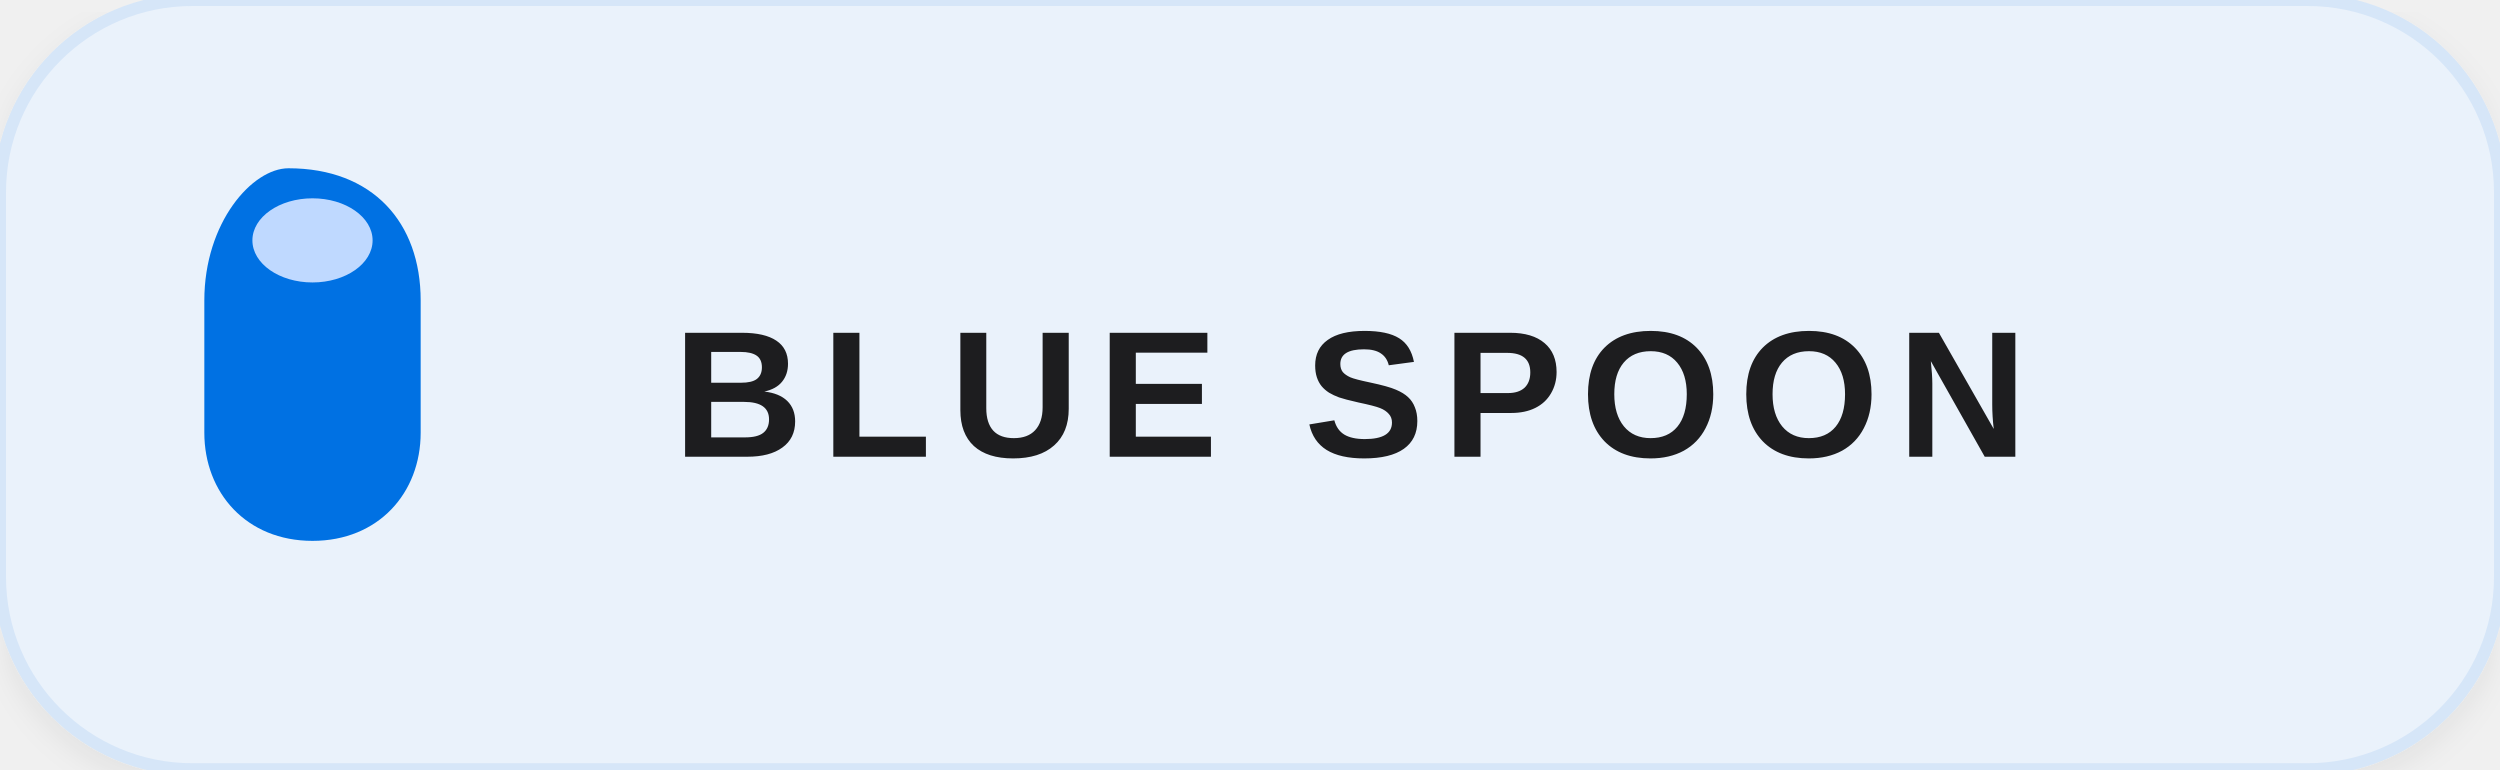
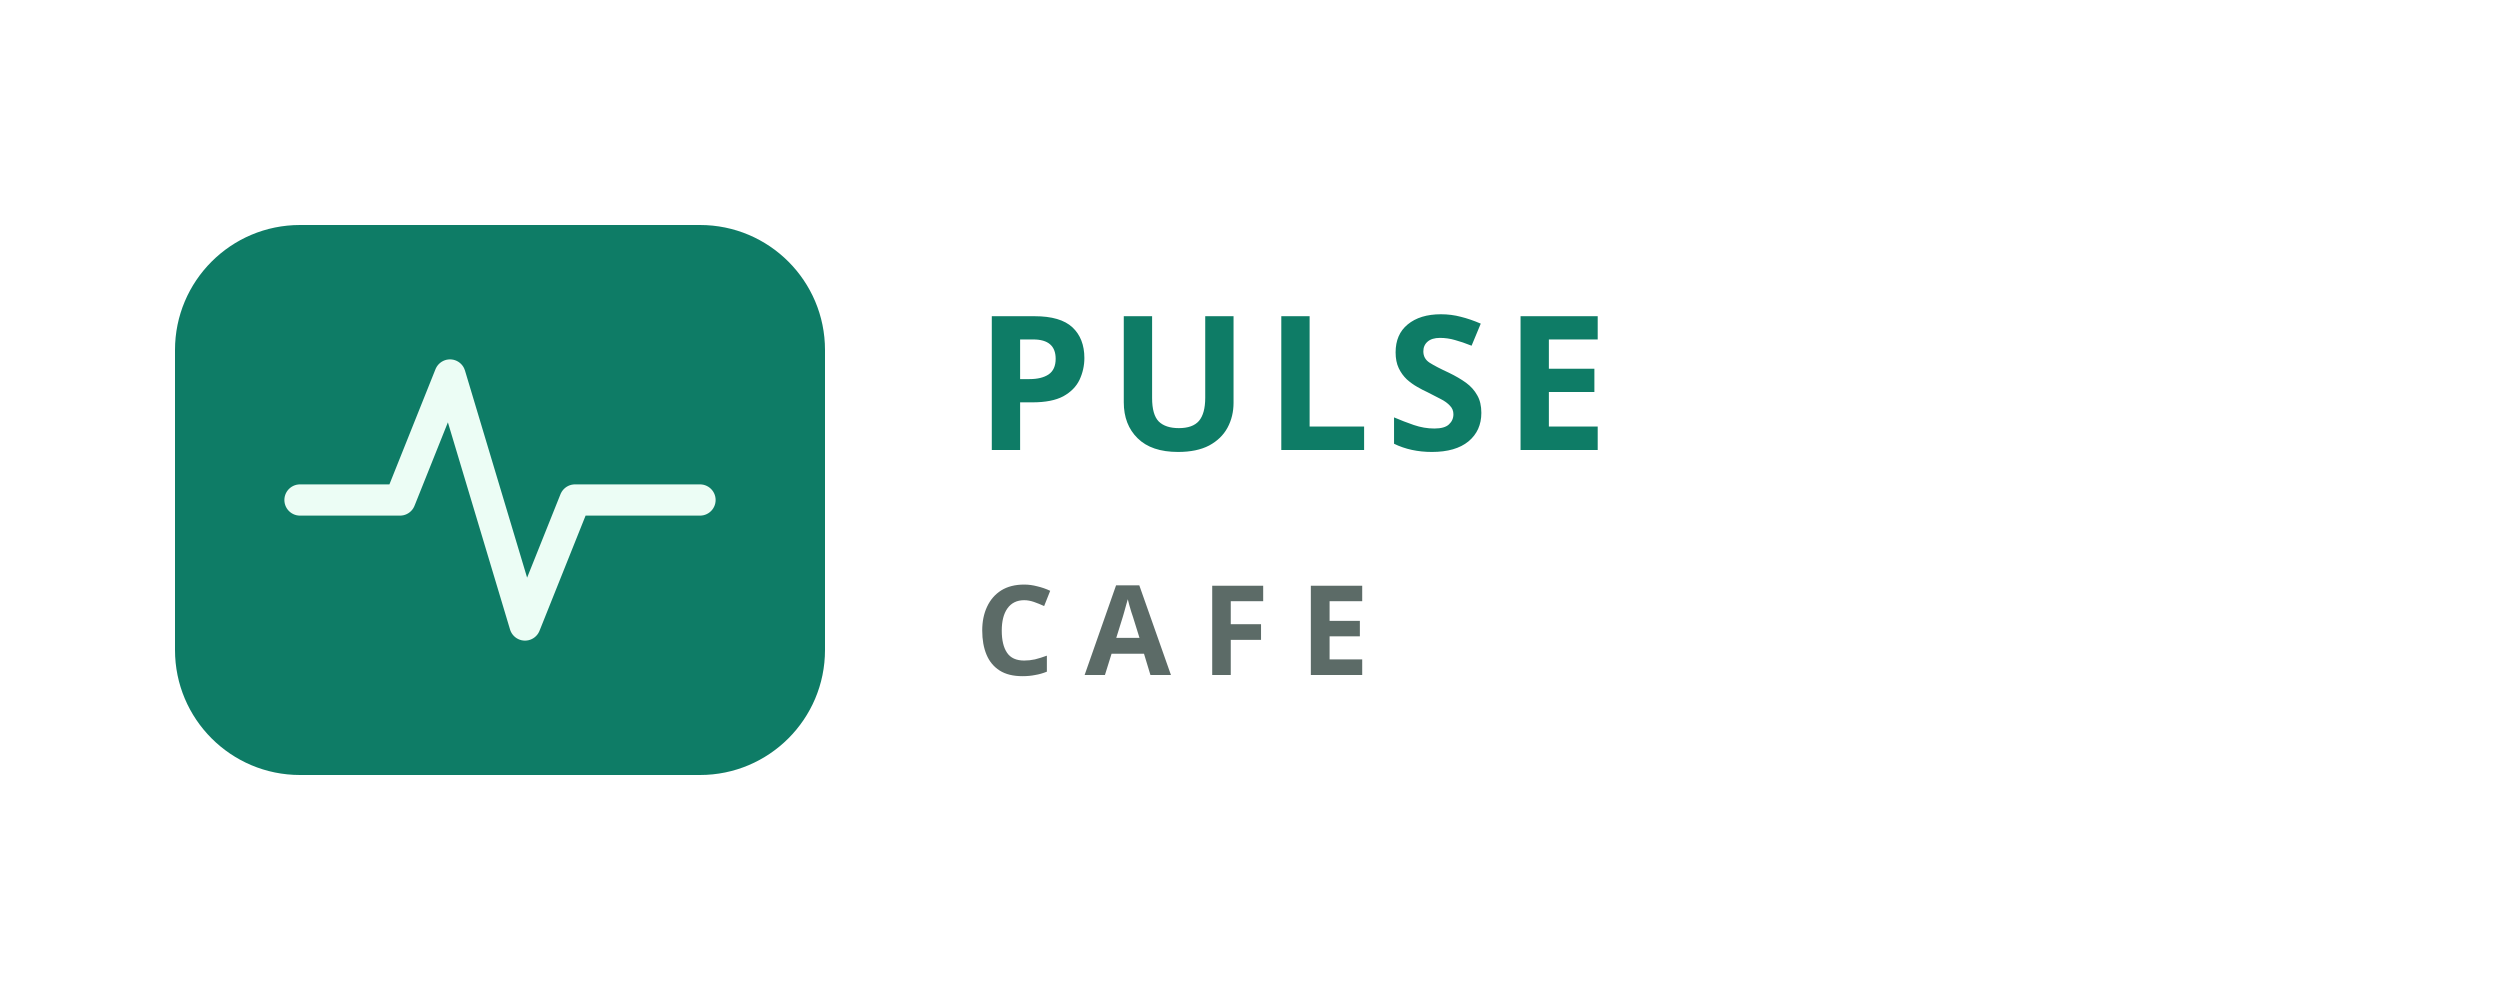
- <svg xmlns="http://www.w3.org/2000/svg" viewBox="0 0 208 64" role="img" aria-label="BLUE SPOON">
-   <defs>
-     <filter id="s" x="-8%" y="-20%" width="116%" height="140%">
-       <feDropShadow dx="0" dy="1" stdDeviation="1.2" flood-color="#000000" flood-opacity="0.06" />
-     </filter>
-   </defs>
-   <rect width="208" height="64" rx="16" fill="#EAF2FB" stroke="#D6E6F8" filter="url(#s)" />
-   <path d="M24 14c7 0 11 4.5 11 11v11c0 5-3.5 9-9 9s-9-4-9-9V25c0-6.5 4-11 7-11z" fill="#0071E3" />
-   <ellipse cx="26" cy="20" rx="5" ry="3.5" fill="#BFD9FF" />
-   <text x="56" y="38" font-family="'Helvetica Neue', Arial, sans-serif" font-size="15" font-weight="700" letter-spacing="0.1em" fill="#1D1D1F">BLUE SPOON</text>
+ <svg xmlns="http://www.w3.org/2000/svg" viewBox="0 0 200 80" role="img" aria-label="PULSE CAFE">
+   <rect width="200" height="80" fill="#fff" />
+   <rect x="14" y="18" width="52" height="44" rx="10" fill="#0E7C66" />
+   <path d="M24 40h8l4-10 6 20 4-10h10" fill="none" stroke="#ECFDF5" stroke-width="2.5" stroke-linecap="round" stroke-linejoin="round" />
+   <text x="78" y="36" font-family="'Hiragino Sans','Noto Sans JP',sans-serif" font-size="15" font-weight="800" letter-spacing="0.08em" fill="#0E7C66">PULSE</text>
+   <text x="78" y="54" font-family="'Hiragino Sans','Noto Sans JP',sans-serif" font-size="10" font-weight="700" letter-spacing="0.24em" fill="#5C6B67">CAFE</text>
</svg>
